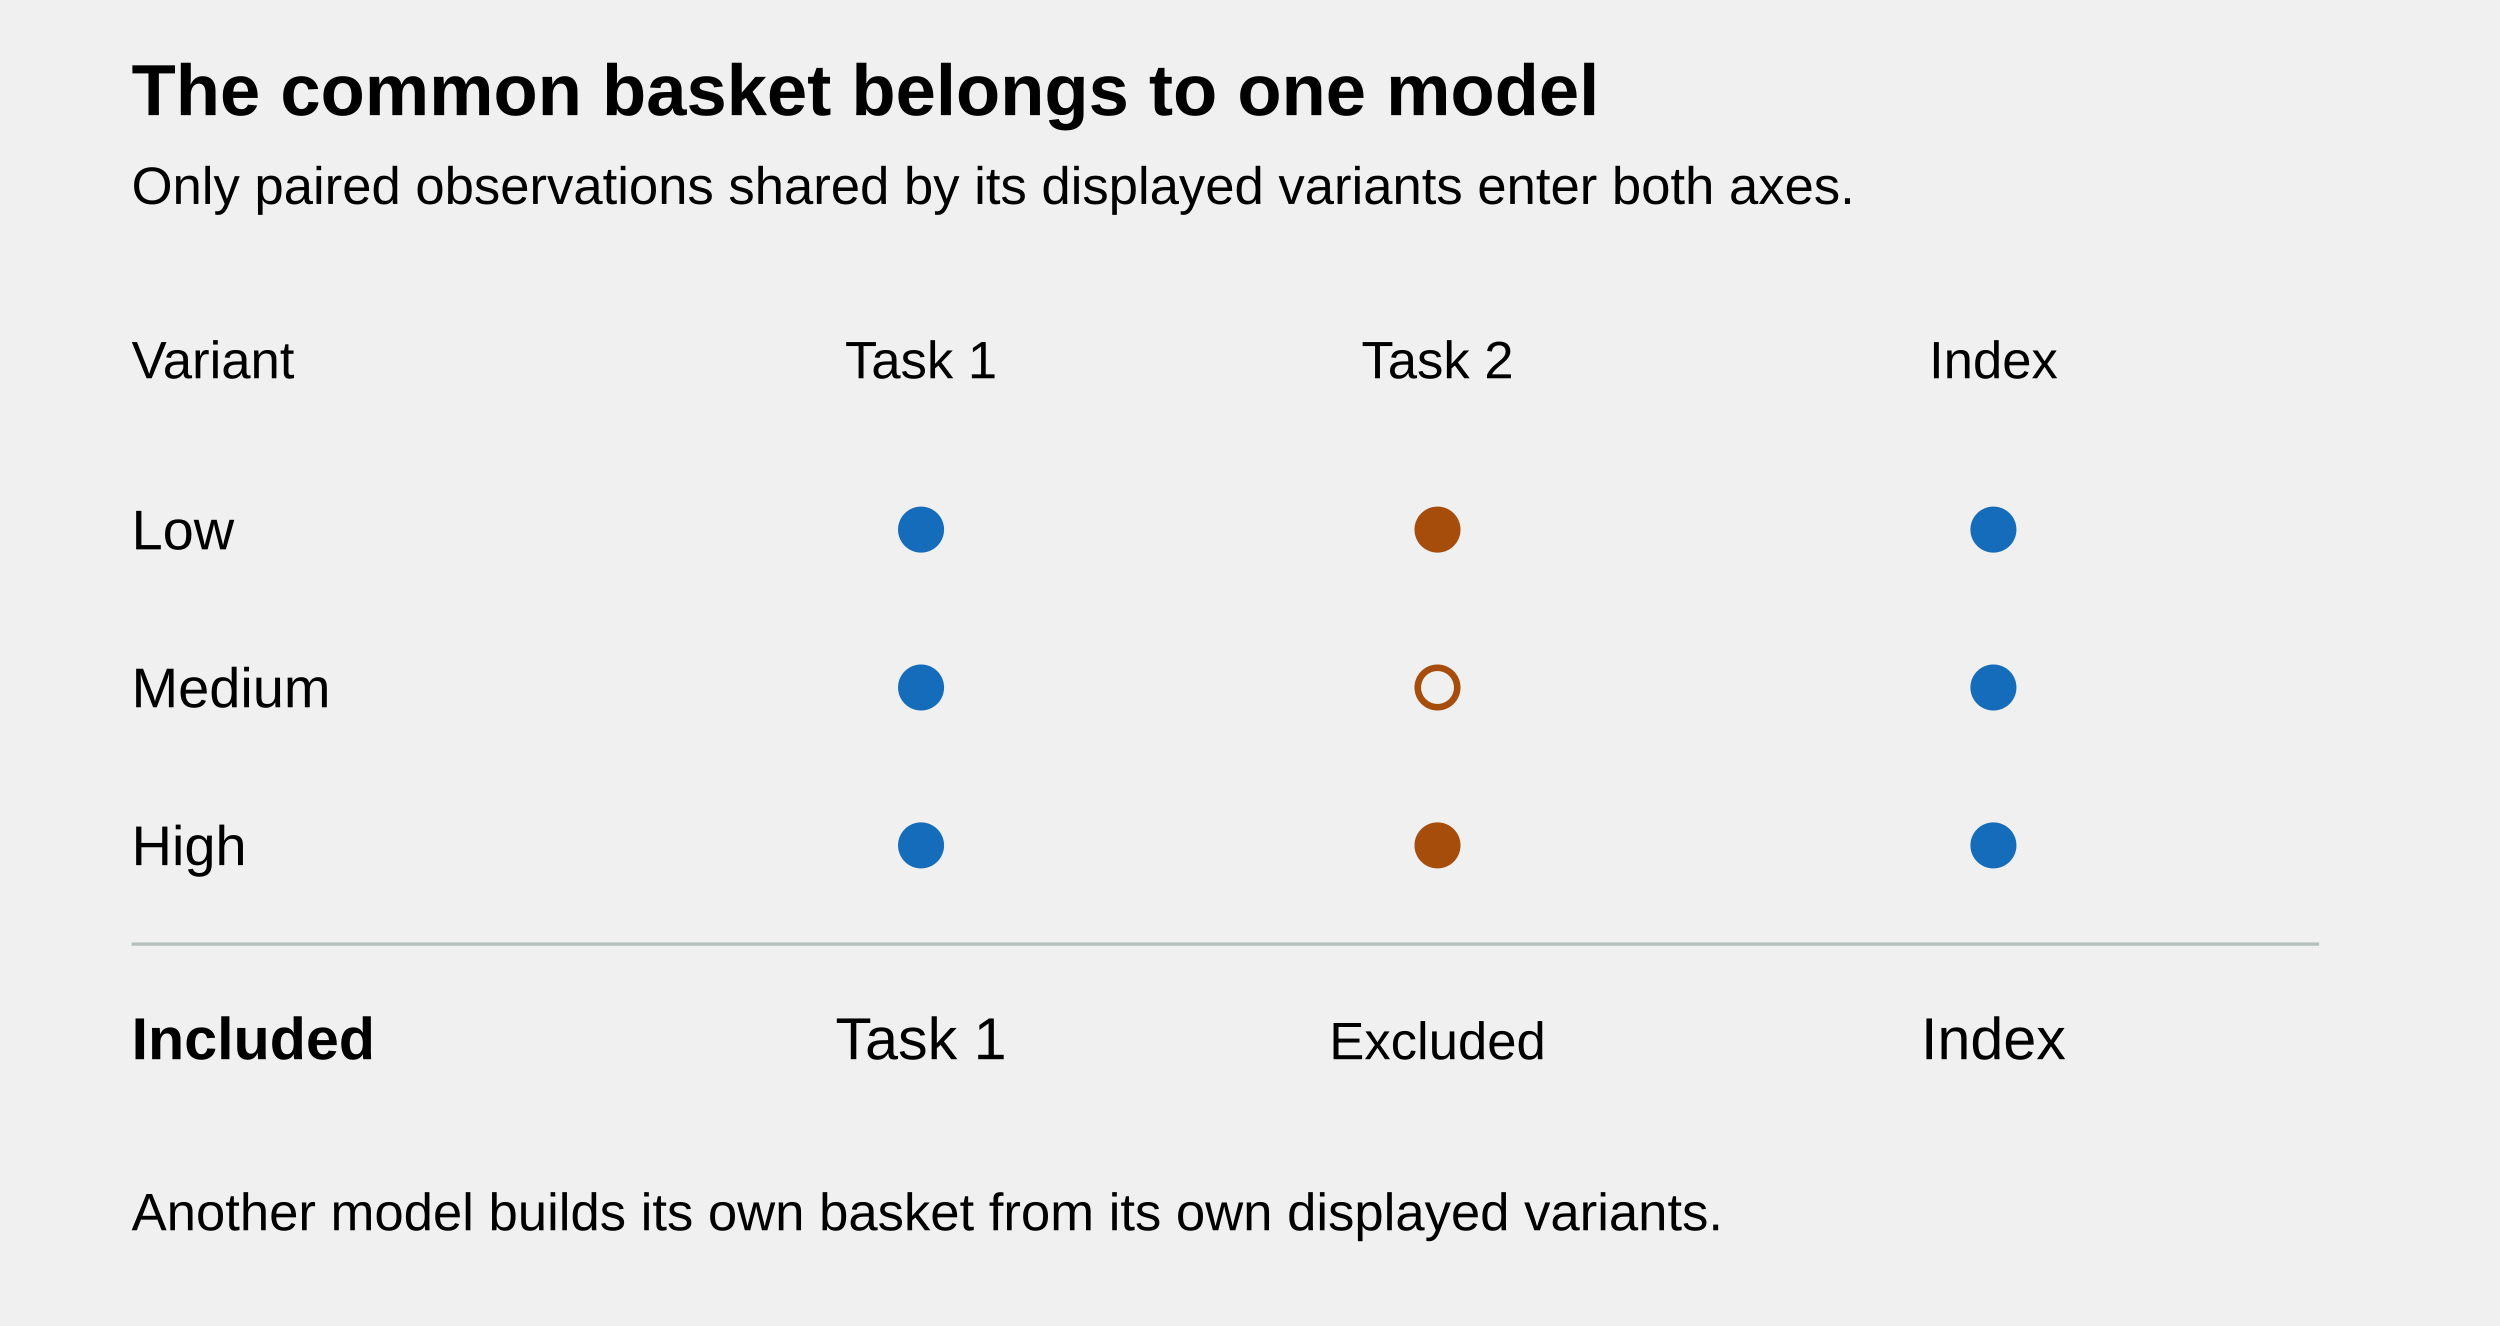
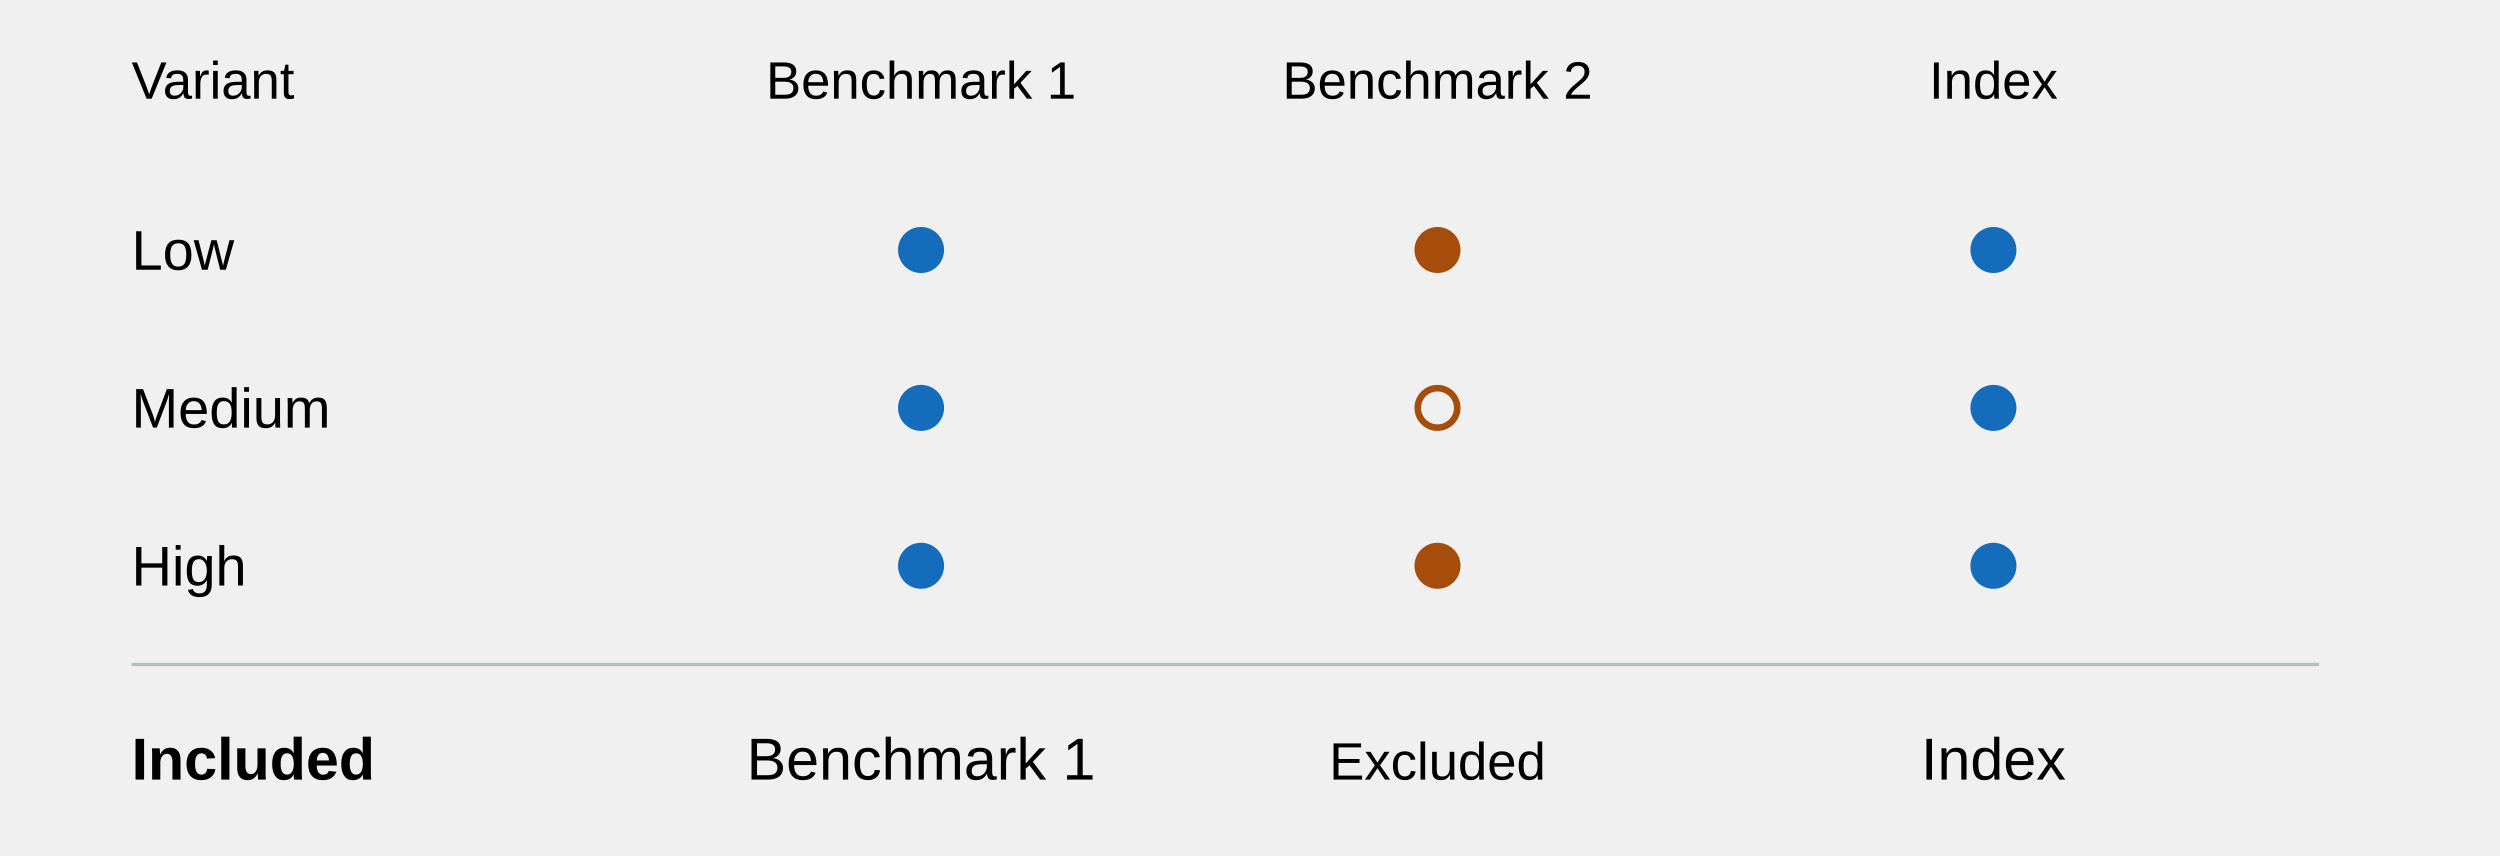
- <svg xmlns="http://www.w3.org/2000/svg" viewBox="0 0 760 403" role="img" aria-labelledby="title desc">
+ <svg xmlns="http://www.w3.org/2000/svg" viewBox="0 85 760 260" role="img" aria-labelledby="title desc">
  <style>
text { font-family:"Avenir Next","Segoe UI",Arial,sans-serif; }
@media (prefers-color-scheme:dark) {
text { fill:#ffffff; }
[fill="#63706e"] { fill:#a6b2ae; } [stroke="#63706e"] { stroke:#a6b2ae; }
[fill="#b5bfbc"] { fill:#3c4846; } [stroke="#b5bfbc"] { stroke:#3c4846; }
[fill="#146cba"] { fill:#85bfff; } [stroke="#146cba"] { stroke:#85bfff; }
[fill="#a64d0c"] { fill:#ffbc7d; } [stroke="#a64d0c"] { stroke:#ffbc7d; }
}
</style>
-   <text x="40" y="35" font-size="22" fill="#000000" text-anchor="start" font-weight="600">The common basket belongs to one model</text>
-   <text x="40" y="62" font-size="16" fill="#000000" text-anchor="start" font-weight="400">Only paired observations shared by its displayed variants enter both axes.</text>
  <text x="40" y="115" font-size="16" fill="#000000" text-anchor="start" font-weight="400">Variant</text>
-   <text x="280" y="115" font-size="16" fill="#000000" text-anchor="middle" font-weight="400">Task 1</text>
-   <text x="437" y="115" font-size="16" fill="#000000" text-anchor="middle" font-weight="400">Task 2</text>
+   <text x="280" y="115" font-size="16" fill="#000000" text-anchor="middle" font-weight="400">Benchmark 1</text>
+   <text x="437" y="115" font-size="16" fill="#000000" text-anchor="middle" font-weight="400">Benchmark 2</text>
  <text x="606" y="115" font-size="16" fill="#000000" text-anchor="middle" font-weight="400">Index</text>
  <text x="40" y="167" font-size="17" fill="#000000" text-anchor="start" font-weight="400">Low</text>
  <circle cx="280" cy="161" r="6" fill="#146cba" stroke="#146cba" stroke-width="2" opacity="1" />
  <circle cx="437" cy="161" r="6" fill="#a64d0c" stroke="#a64d0c" stroke-width="2" opacity="1" />
  <circle cx="606" cy="161" r="6" fill="#146cba" stroke="#146cba" stroke-width="2" opacity="1" />
  <text x="40" y="215" font-size="17" fill="#000000" text-anchor="start" font-weight="400">Medium</text>
  <circle cx="280" cy="209" r="6" fill="#146cba" stroke="#146cba" stroke-width="2" opacity="1" />
  <circle cx="437" cy="209" r="6" fill="none" stroke="#a64d0c" stroke-width="2" opacity="1" />
  <circle cx="606" cy="209" r="6" fill="#146cba" stroke="#146cba" stroke-width="2" opacity="1" />
  <text x="40" y="263" font-size="17" fill="#000000" text-anchor="start" font-weight="400">High</text>
  <circle cx="280" cy="257" r="6" fill="#146cba" stroke="#146cba" stroke-width="2" opacity="1" />
  <circle cx="437" cy="257" r="6" fill="#a64d0c" stroke="#a64d0c" stroke-width="2" opacity="1" />
  <circle cx="606" cy="257" r="6" fill="#146cba" stroke="#146cba" stroke-width="2" opacity="1" />
  <line x1="40" y1="287" x2="705" y2="287" stroke="#b5bfbc" stroke-width="1" />
  <text x="40" y="322" font-size="18" fill="#000000" text-anchor="start" font-weight="600">Included</text>
-   <text x="280" y="322" font-size="18" fill="#000000" text-anchor="middle" font-weight="400">Task 1</text>
+   <text x="280" y="322" font-size="18" fill="#000000" text-anchor="middle" font-weight="400">Benchmark 1</text>
  <text x="437" y="322" font-size="16" fill="#000000" text-anchor="middle" font-weight="400">Excluded</text>
  <text x="606" y="322" font-size="18" fill="#000000" text-anchor="middle" font-weight="400">Index</text>
-   <text x="40" y="374" font-size="16" fill="#000000" text-anchor="start" font-weight="400">Another model builds its own basket from its own displayed variants.</text>
</svg>
